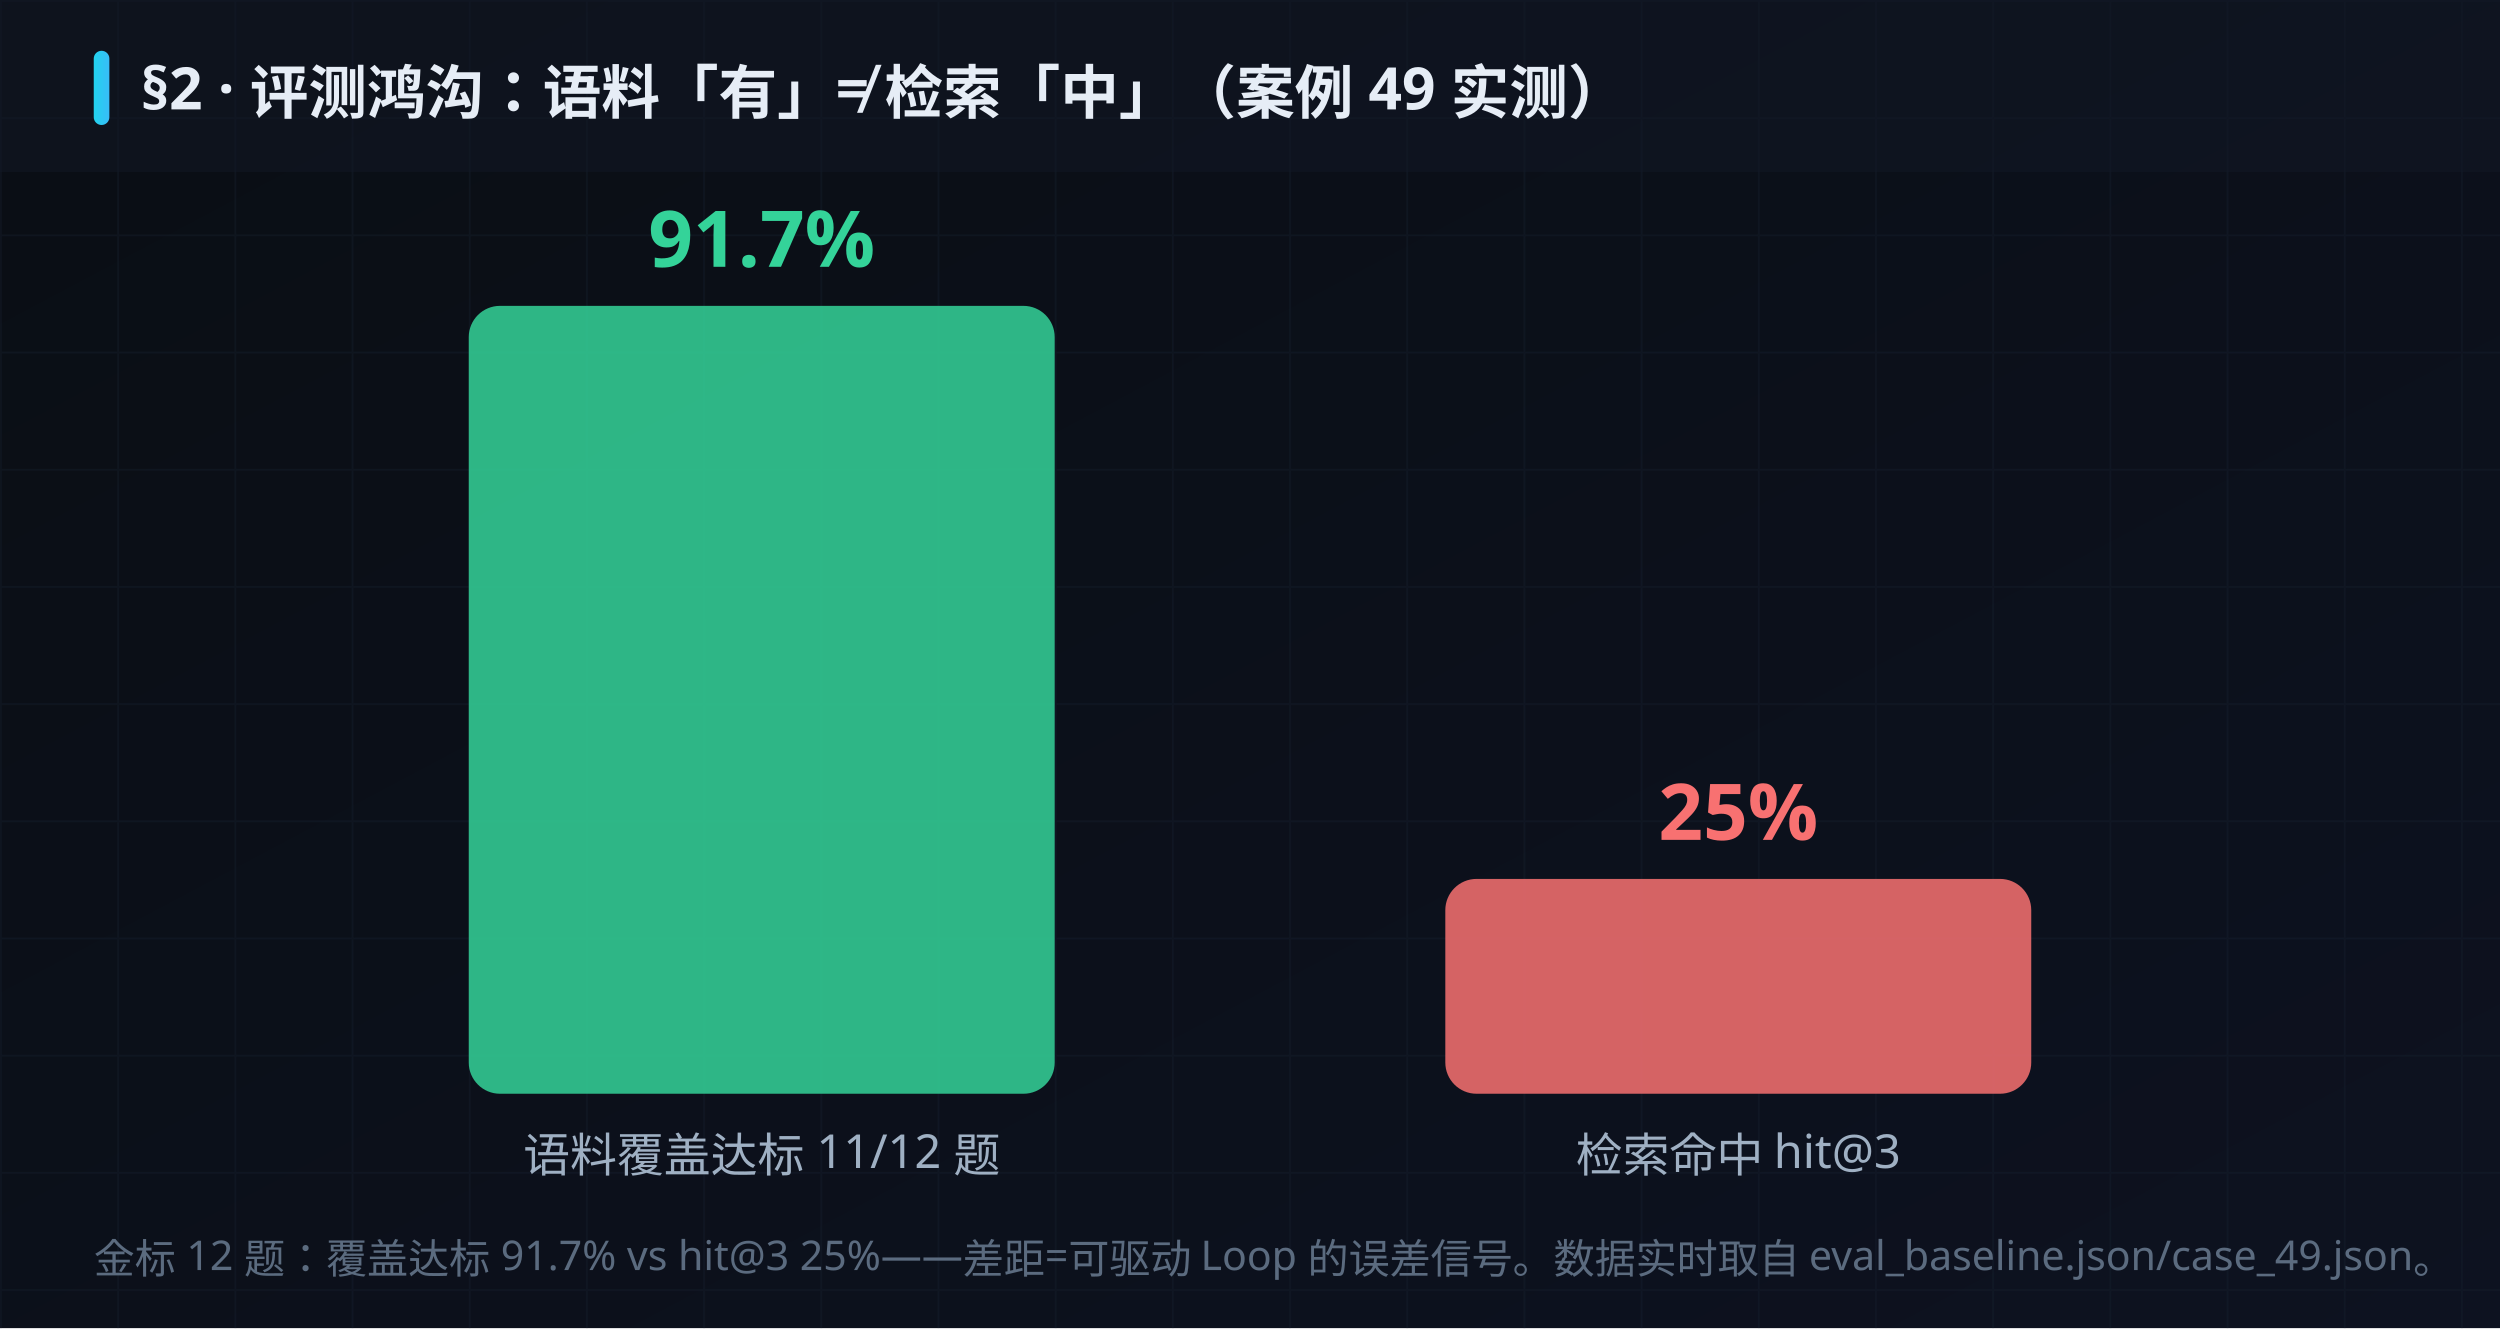
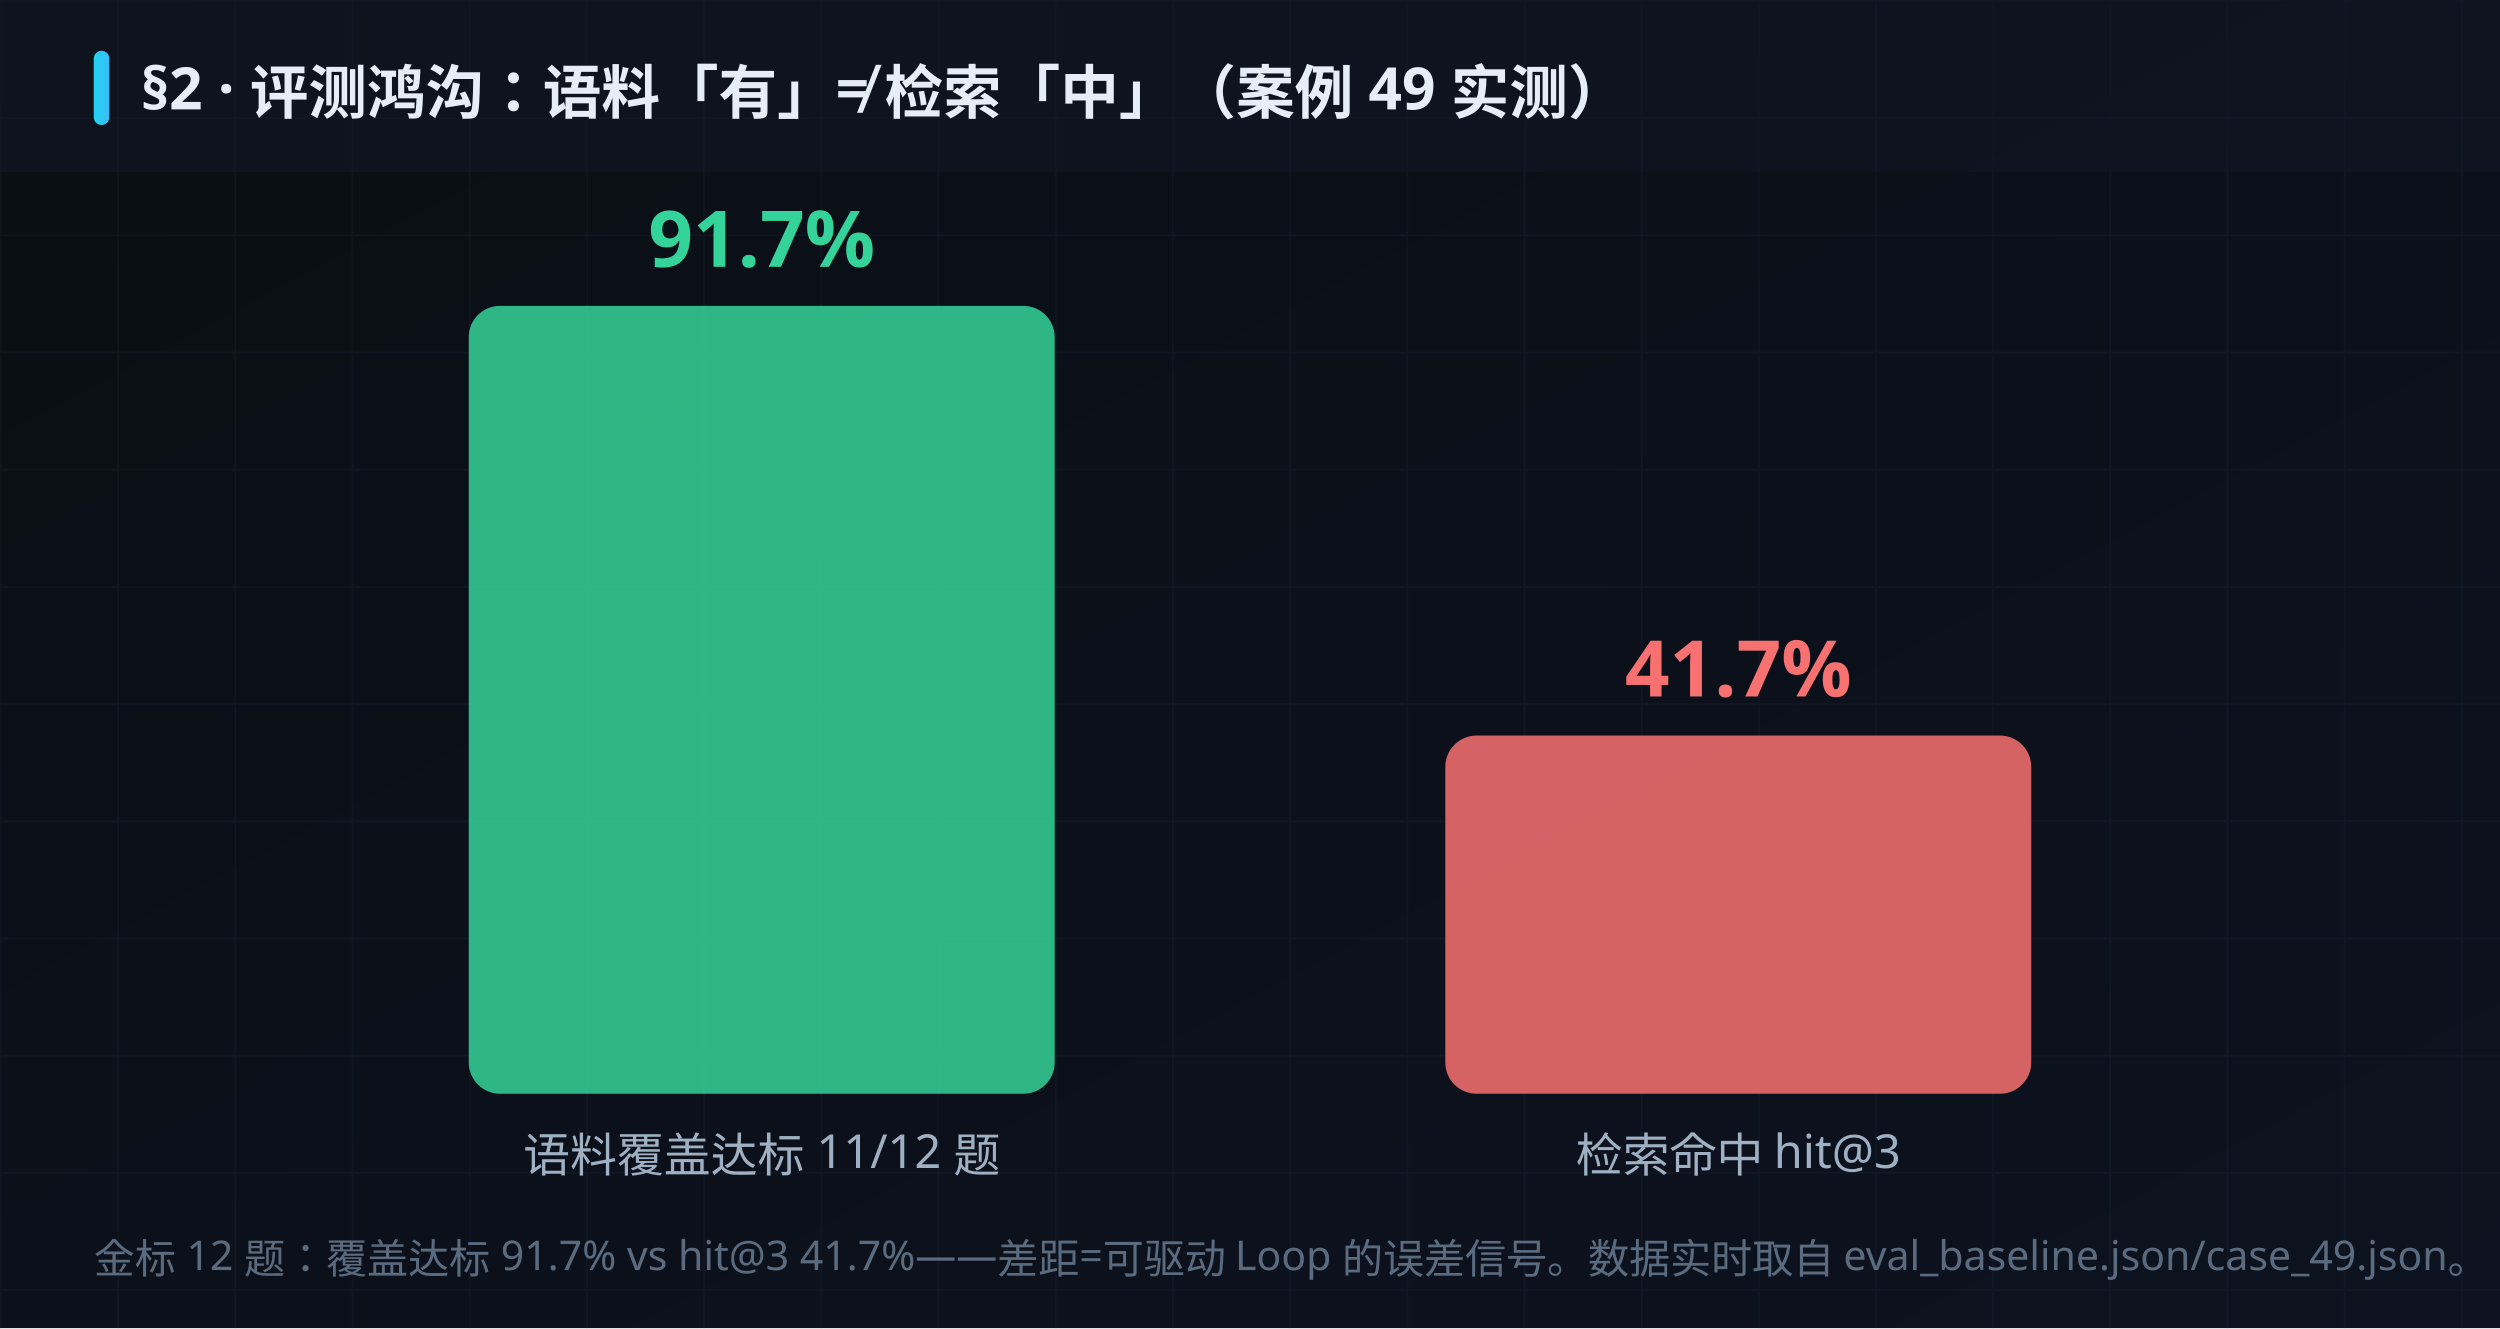
<svg xmlns="http://www.w3.org/2000/svg" viewBox="0 0 640 340" font-family="PingFang SC,Microsoft YaHei,sans-serif">
  <defs>
    <linearGradient id="dbg" x1="0" y1="0" x2="1" y2="1">
      <stop offset="0" stop-color="#0a0e14" />
      <stop offset="1" stop-color="#0d1220" />
    </linearGradient>
    <linearGradient id="dac" x1="0" y1="0" x2="1" y2="0">
      <stop offset="0" stop-color="#22d3ee" />
      <stop offset="1" stop-color="#38bdf8" />
    </linearGradient>
    <pattern id="dgrid" width="30" height="30" patternUnits="userSpaceOnUse">
      <path d="M30 0H0V30" fill="none" stroke="#16202e" stroke-width="1" />
    </pattern>
    <filter id="dsh" x="-20%" y="-20%" width="140%" height="140%">
      <feDropShadow dx="0" dy="1.5" stdDeviation="2.5" flood-color="#000" flood-opacity="0.35" />
    </filter>
  </defs>
  <rect width="640" height="340" fill="url(#dbg)" />
  <rect width="640" height="340" fill="url(#dgrid)" opacity="0.35" />
  <rect x="0" y="0" width="640" height="44" fill="#121826" opacity="0.5" />
  <rect x="24" y="13" width="4" height="19" rx="2" fill="url(#dac)" />
  <text x="36" y="28" font-size="15" font-weight="750" fill="#e6edf6">§2 · 评测鸿沟：语料「有」≠ 检索「中」（案例 49 实测）</text>
-   <text x="24" y="326" font-size="10.5" fill="#5b6b7f">金标 12 题：覆盖达标 91.7% vs hit@3 25%——差距=可驱动 Loop 的误差信号。数据实时取自 eval_baseline.json/case_49.json。</text>
+   <text x="24" y="326" font-size="10.5" fill="#5b6b7f">金标 12 题：覆盖达标 91.7% vs hit@3 41.7%——差距=可驱动 Loop 的误差信号。数据实时取自 eval_baseline.json/case_49.json。</text>
  <rect x="120" y="78.3" width="150" height="201.7" rx="8" fill="#34d399" opacity="0.85" />
  <text x="195" y="68.3" font-size="20" font-weight="750" fill="#34d399" text-anchor="middle">91.7%</text>
  <text x="195" y="300" font-size="12" fill="#9fb0c3" text-anchor="middle">语料覆盖达标 11/12 题</text>
-   <rect x="370" y="225.0" width="150" height="55.0" rx="8" fill="#f87171" opacity="0.85" />
-   <text x="445" y="215.0" font-size="20" font-weight="750" fill="#f87171" text-anchor="middle">25%</text>
+   <rect x="370" y="188.3" width="150" height="91.7" rx="8" fill="#f87171" opacity="0.85" />
+   <text x="445" y="178.3" font-size="20" font-weight="750" fill="#f87171" text-anchor="middle">41.7%</text>
  <text x="445" y="300" font-size="12" fill="#9fb0c3" text-anchor="middle">检索命中 hit@3</text>
</svg>
